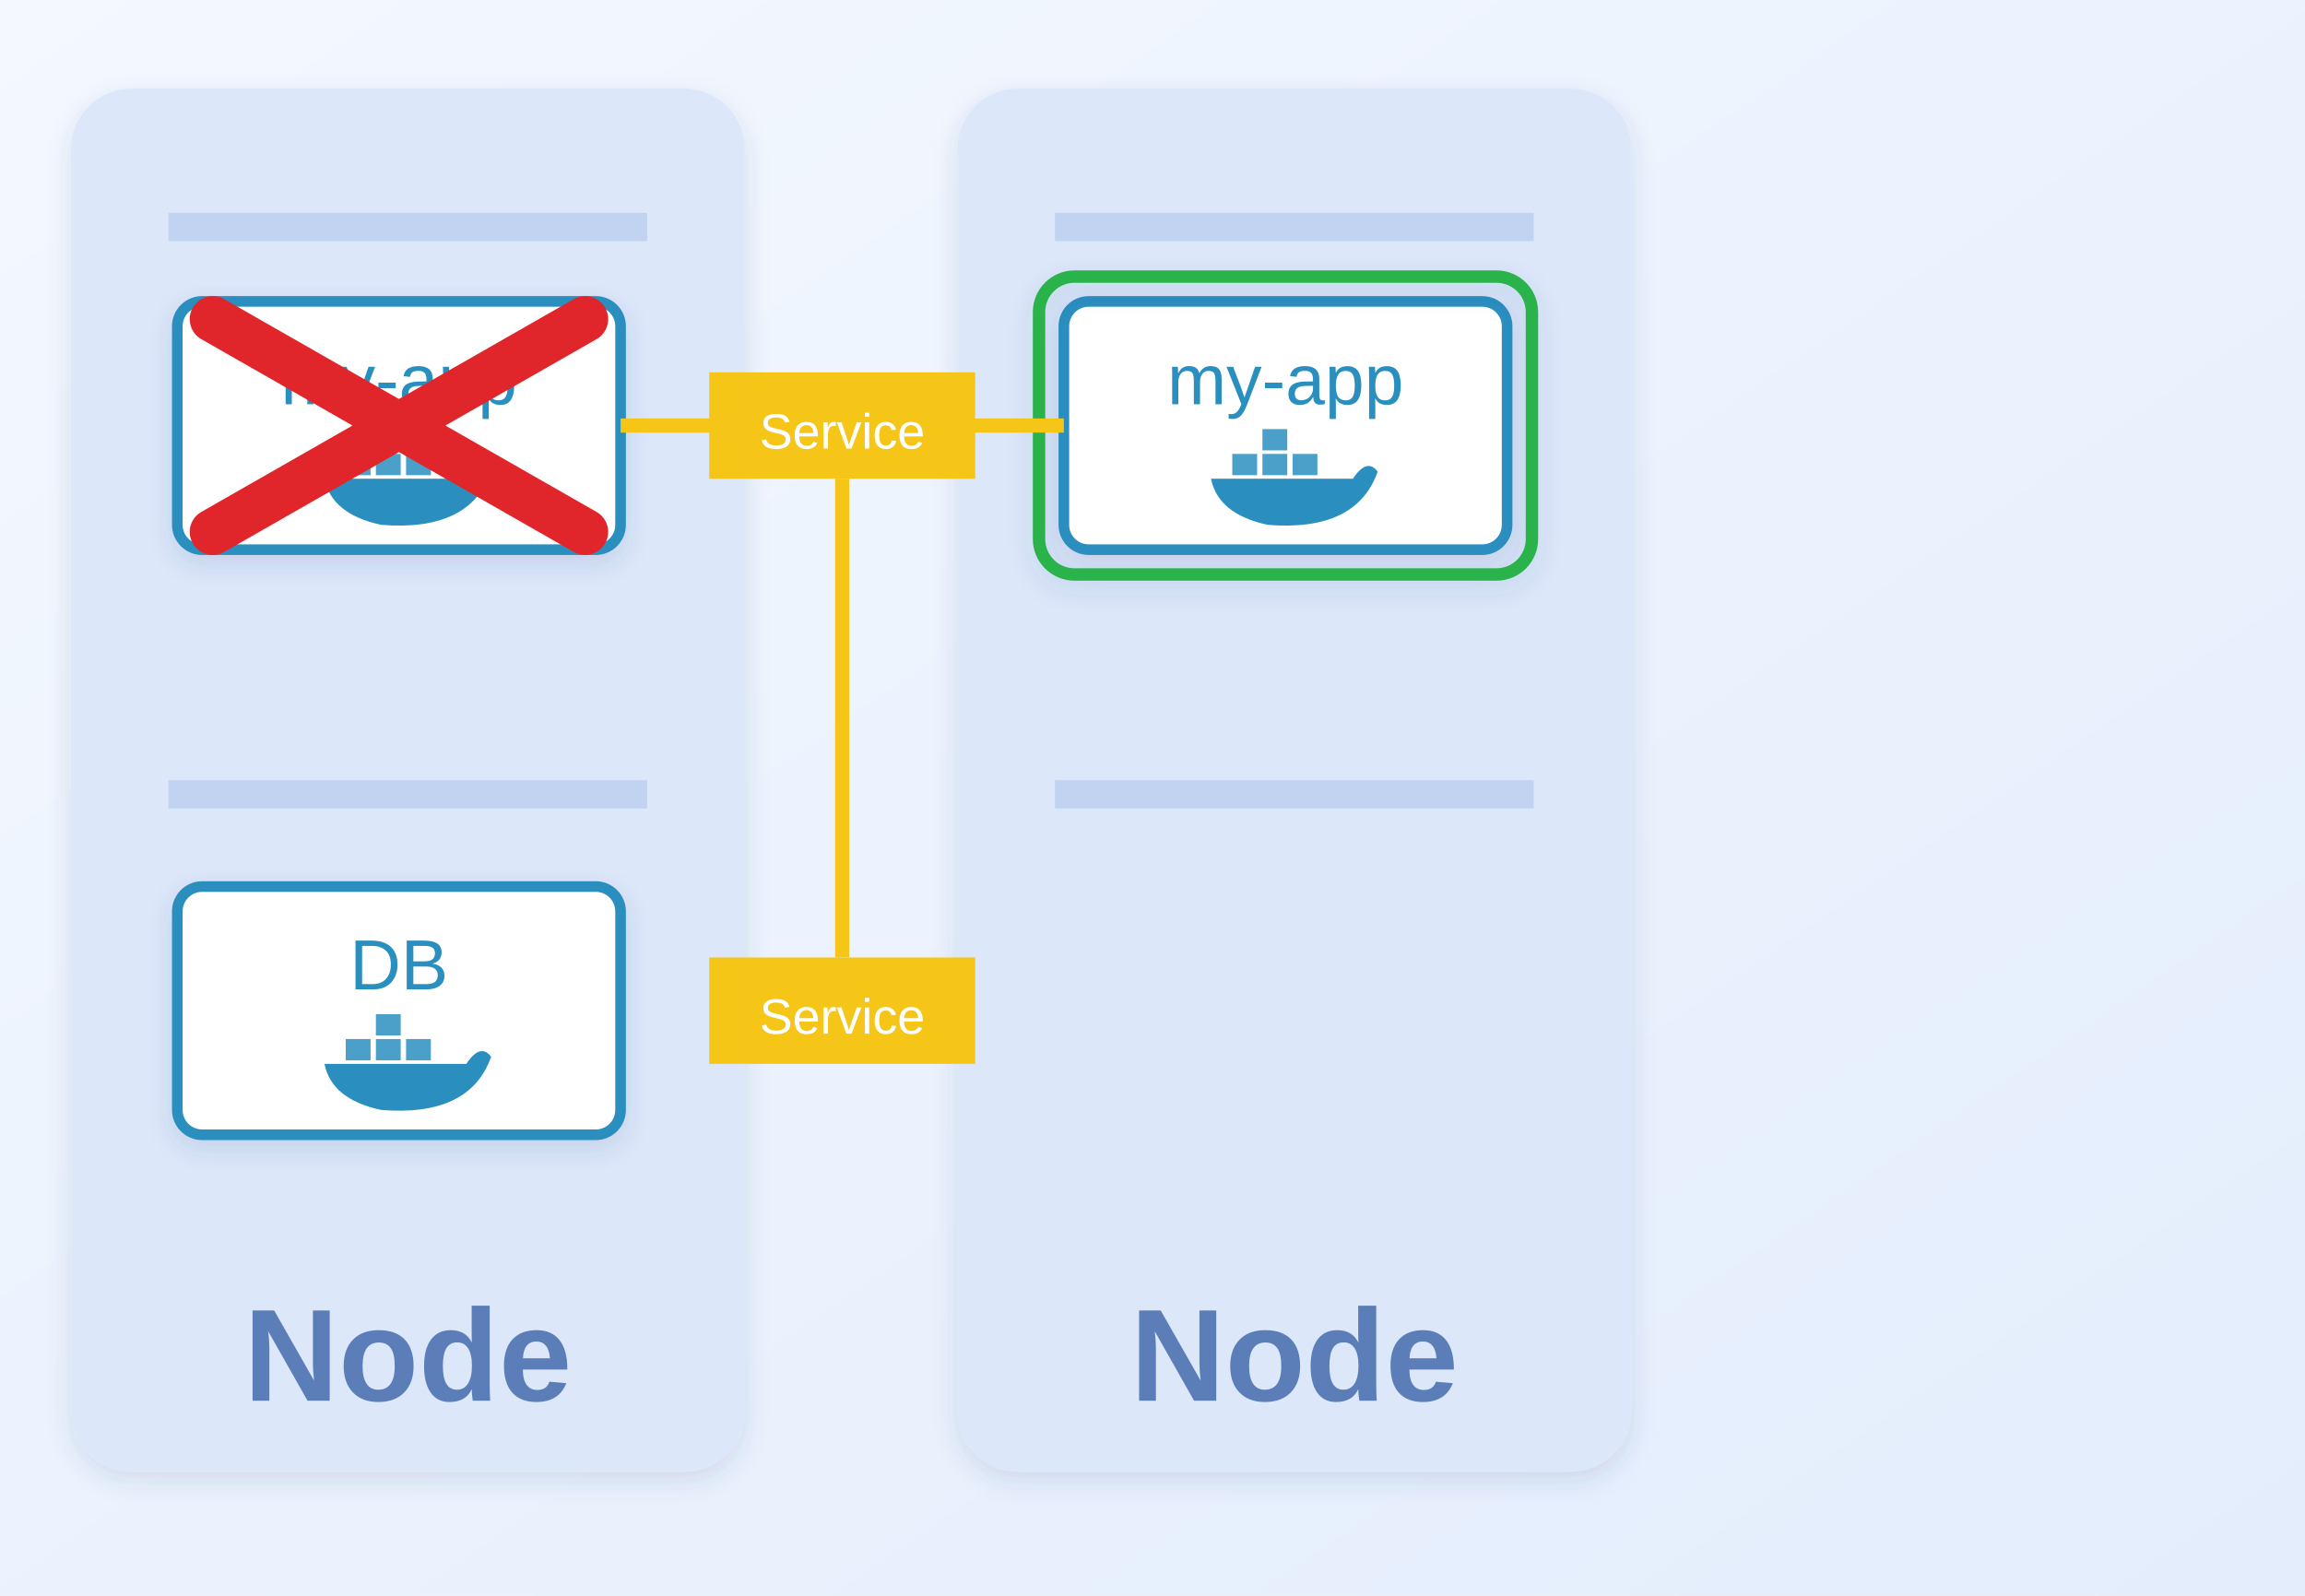
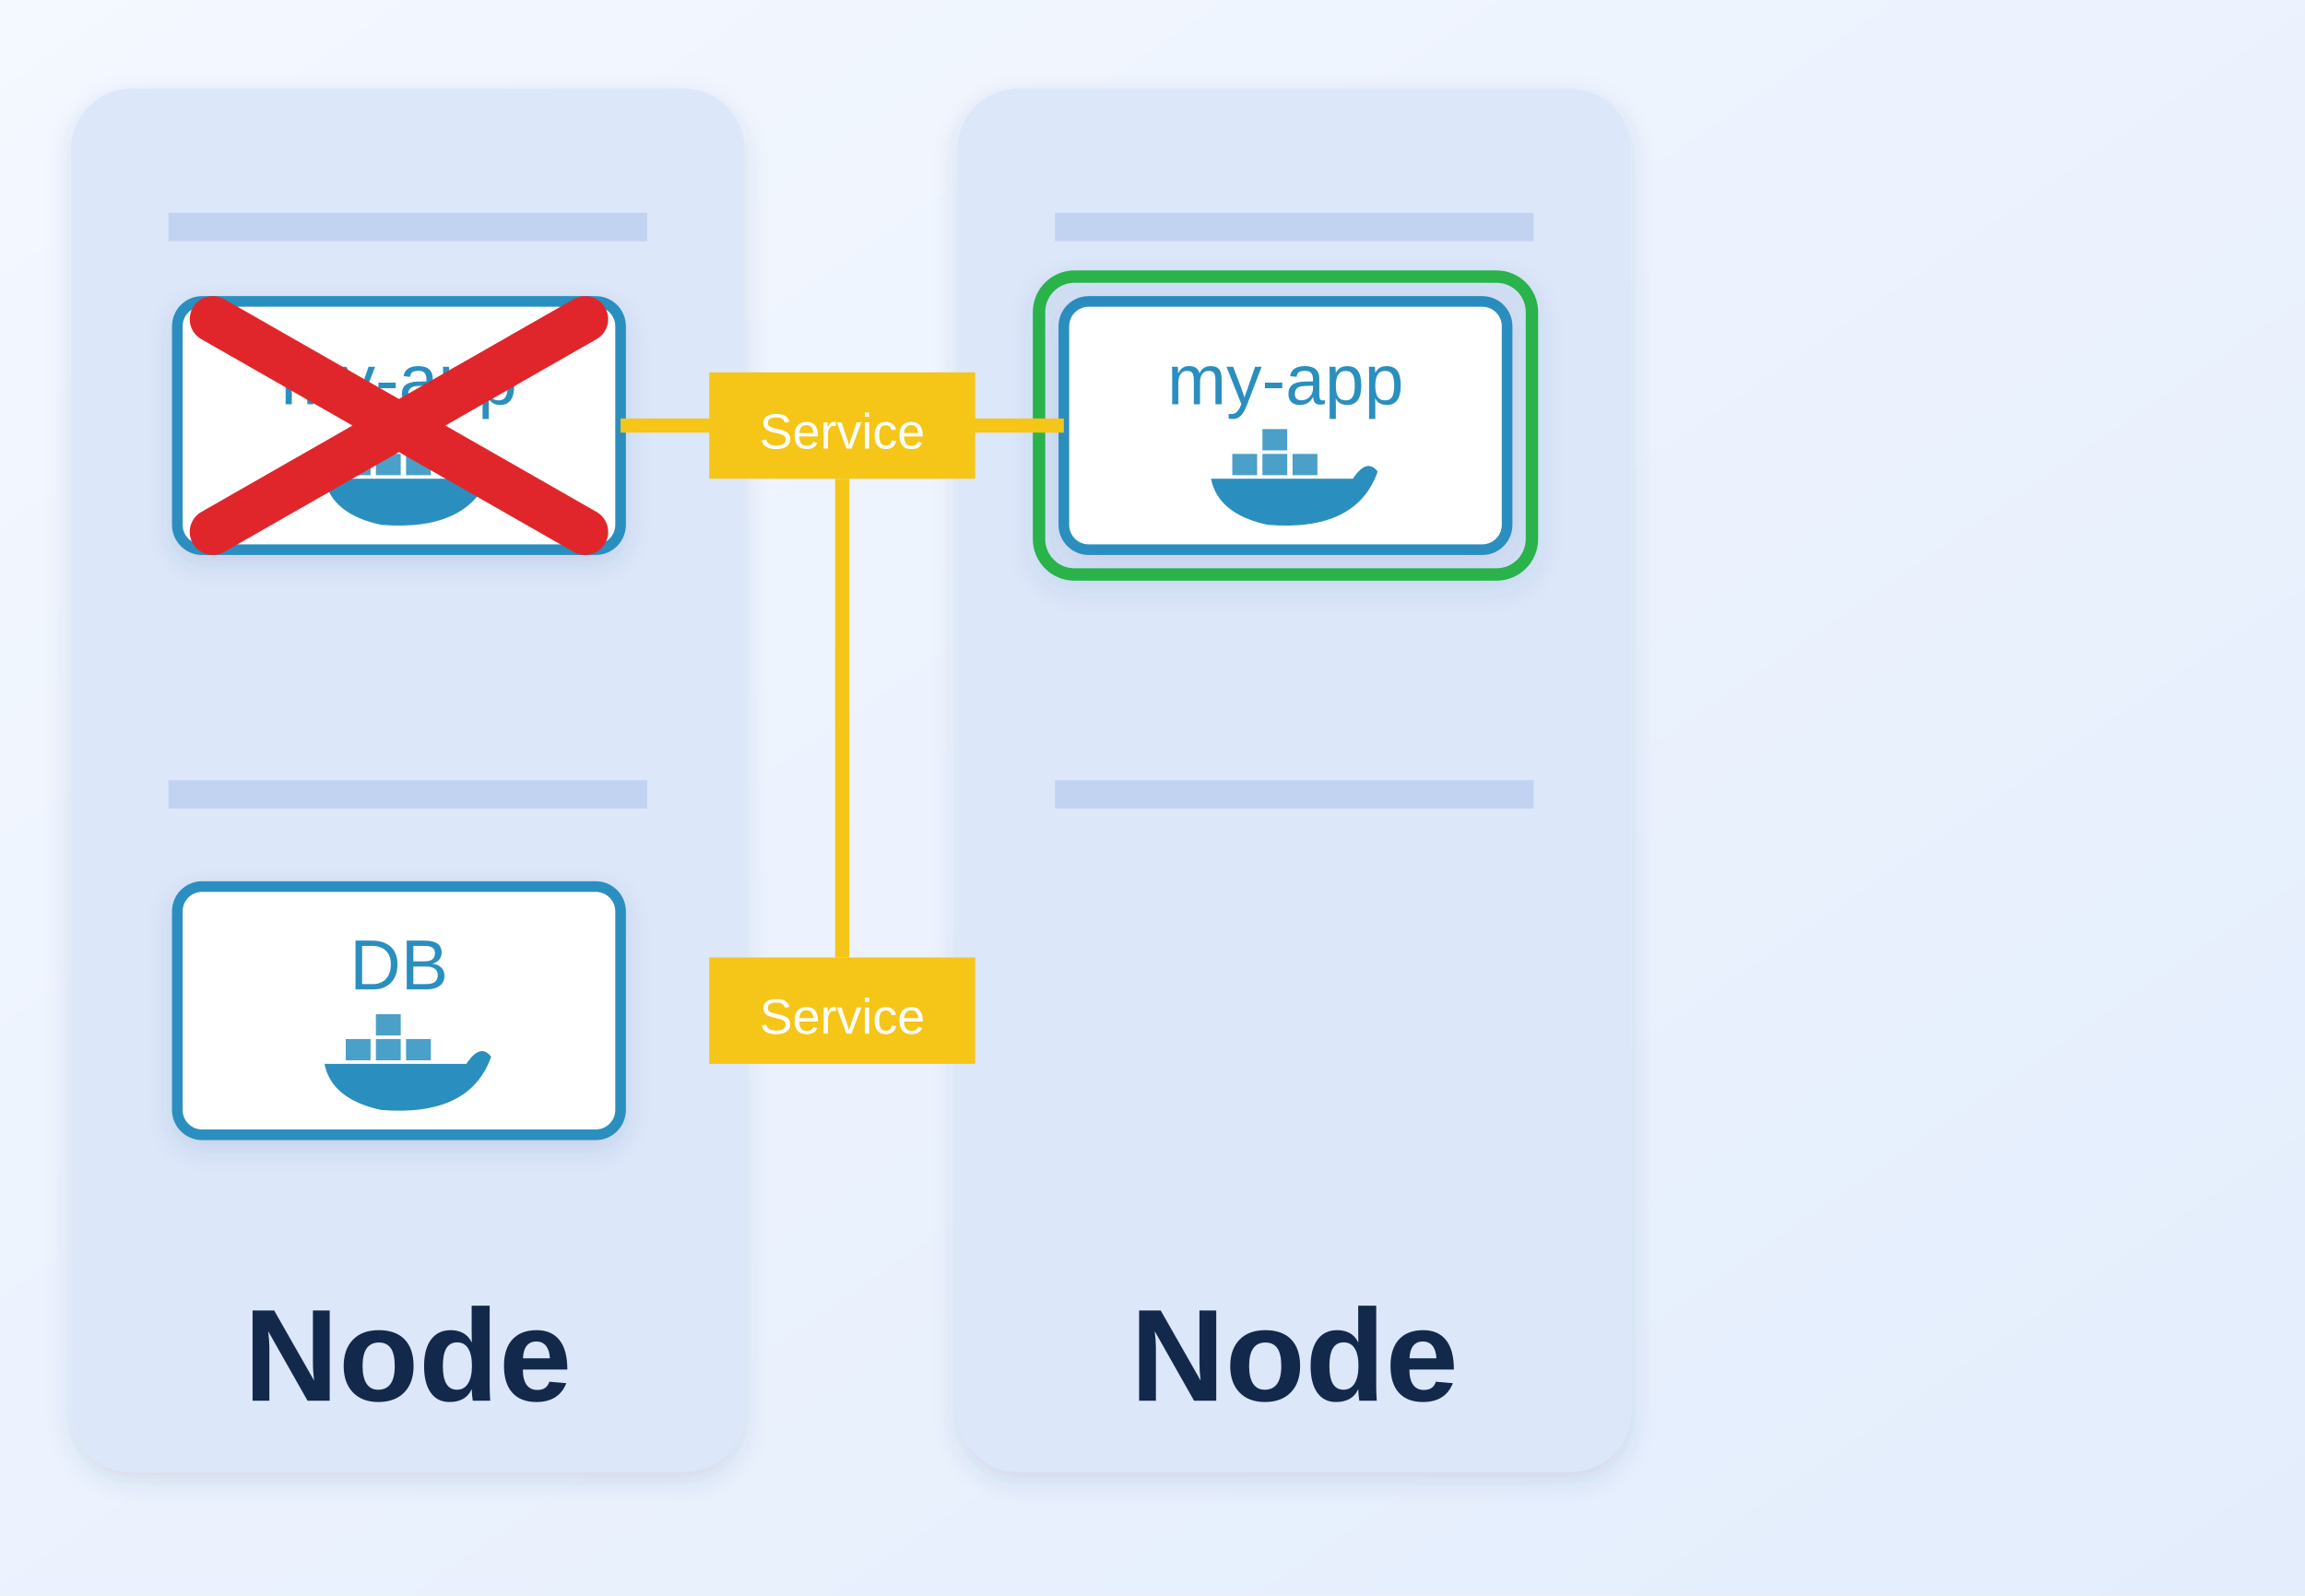
<svg xmlns="http://www.w3.org/2000/svg" viewBox="0 0 1300 900" width="1300" height="900">
  <defs>
    <linearGradient id="ubg" x1="0" y1="0" x2="1" y2="1">
      <stop offset="0" stop-color="#F4F8FF" />
      <stop offset="1" stop-color="#E3EDFC" />
    </linearGradient>
    <filter id="ush" x="-10%" y="-10%" width="120%" height="135%">
      <feDropShadow dx="0" dy="5" stdDeviation="7" flood-color="#2A4A80" flood-opacity="0.14" />
    </filter>
  </defs>
  <rect width="100%" height="100%" fill="url(#ubg)" />
  <rect filter="url(#ush)" x="40" y="50" width="380" height="780" rx="34" fill="#DCE7FA" />
  <rect x="95" y="120" width="270" height="16" fill="#C2D3F2" />
  <rect x="95" y="440.0" width="270" height="16" fill="#C2D3F2" />
-   <text x="230.0" y="790" style="font-family:'Segoe UI',Arial,sans-serif;font-size:74px;font-weight:600;fill:#5B7DB8;text-anchor:middle">Node</text>
+   <text x="230.0" y="790" style="font-family:'Segoe UI',Arial,sans-serif;font-size:74px;font-weight:600;fill:#13294B;text-anchor:middle">Node</text>
  <rect filter="url(#ush)" x="540" y="50" width="380" height="780" rx="34" fill="#DCE7FA" />
  <rect x="595" y="120" width="270" height="16" fill="#C2D3F2" />
  <rect x="595" y="440.0" width="270" height="16" fill="#C2D3F2" />
-   <text x="730.0" y="790" style="font-family:'Segoe UI',Arial,sans-serif;font-size:74px;font-weight:600;fill:#5B7DB8;text-anchor:middle">Node</text>
+   <text x="730.0" y="790" style="font-family:'Segoe UI',Arial,sans-serif;font-size:74px;font-weight:600;fill:#13294B;text-anchor:middle">Node</text>
  <rect filter="url(#ush)" x="100" y="170" width="250" height="140" rx="14" fill="#FFFFFF" stroke="#2A8FBF" stroke-width="6" />
  <text x="225.0" y="228" style="font-family:'Segoe UI',Arial,sans-serif;font-size:40px;font-weight:500;fill:#2A8FBF;text-anchor:middle">my-app</text>
  <rect x="195.0" y="256.0" width="14.0" height="12.0" fill="#2A8FBF" opacity="0.85" />
  <rect x="212.0" y="256.0" width="14.0" height="12.0" fill="#2A8FBF" opacity="0.85" />
  <rect x="229.0" y="256.0" width="14.0" height="12.0" fill="#2A8FBF" opacity="0.85" />
  <rect x="212.0" y="242.0" width="14.0" height="12.0" fill="#2A8FBF" opacity="0.85" />
  <path d="M183.0 270 H263.0 Q271.0 258.0 277.0 266.0 Q265.0 300.0 215.0 296.0 Q187.0 290.0 183.0 270 z" fill="#2A8FBF" />
  <path d="M120 180 L330 300 M330 180 L120 300" stroke="#E0262B" stroke-width="26" stroke-linecap="round" />
  <rect filter="url(#ush)" x="600" y="170" width="250" height="140" rx="14" fill="#FFFFFF" stroke="#2A8FBF" stroke-width="6" />
  <text x="725.0" y="228" style="font-family:'Segoe UI',Arial,sans-serif;font-size:40px;font-weight:500;fill:#2A8FBF;text-anchor:middle">my-app</text>
  <rect x="695.0" y="256.0" width="14.0" height="12.0" fill="#2A8FBF" opacity="0.85" />
  <rect x="712.0" y="256.0" width="14.0" height="12.0" fill="#2A8FBF" opacity="0.85" />
  <rect x="729.0" y="256.0" width="14.0" height="12.0" fill="#2A8FBF" opacity="0.85" />
  <rect x="712.0" y="242.0" width="14.0" height="12.0" fill="#2A8FBF" opacity="0.85" />
  <path d="M683.0 270 H763.0 Q771.0 258.0 777.0 266.0 Q765.0 300.0 715.0 296.0 Q687.0 290.0 683.0 270 z" fill="#2A8FBF" />
  <rect filter="url(#ush)" x="586" y="156" width="278" height="168" rx="20" fill="none" stroke="#2BB24C" stroke-width="7" />
  <rect filter="url(#ush)" x="100" y="500" width="250" height="140" rx="14" fill="#FFFFFF" stroke="#2A8FBF" stroke-width="6" />
  <text x="225.0" y="558" style="font-family:'Segoe UI',Arial,sans-serif;font-size:40px;font-weight:500;fill:#2A8FBF;text-anchor:middle">DB</text>
  <rect x="195.0" y="586.0" width="14.0" height="12.0" fill="#2A8FBF" opacity="0.85" />
  <rect x="212.0" y="586.0" width="14.0" height="12.0" fill="#2A8FBF" opacity="0.85" />
  <rect x="229.0" y="586.0" width="14.0" height="12.0" fill="#2A8FBF" opacity="0.85" />
  <rect x="212.0" y="572.0" width="14.0" height="12.0" fill="#2A8FBF" opacity="0.85" />
  <path d="M183.0 600 H263.0 Q271.0 588.0 277.0 596.0 Q265.0 630.0 215.0 626.0 Q187.0 620.0 183.0 600 z" fill="#2A8FBF" />
  <line x1="350" y1="240" x2="600" y2="240" stroke="#F5C518" stroke-width="8" />
  <rect x="400" y="210" width="150" height="60" fill="#F5C518" />
  <text x="475.0" y="253" style="font-family:'Segoe UI',Arial,sans-serif;font-size:28px;font-weight:500;fill:#FFFFFF;text-anchor:middle">Service</text>
  <line x1="475" y1="270" x2="475" y2="540" stroke="#F5C518" stroke-width="8" />
  <rect x="400" y="540" width="150" height="60" fill="#F5C518" />
  <text x="475.0" y="583" style="font-family:'Segoe UI',Arial,sans-serif;font-size:28px;font-weight:500;fill:#FFFFFF;text-anchor:middle">Service</text>
</svg>
